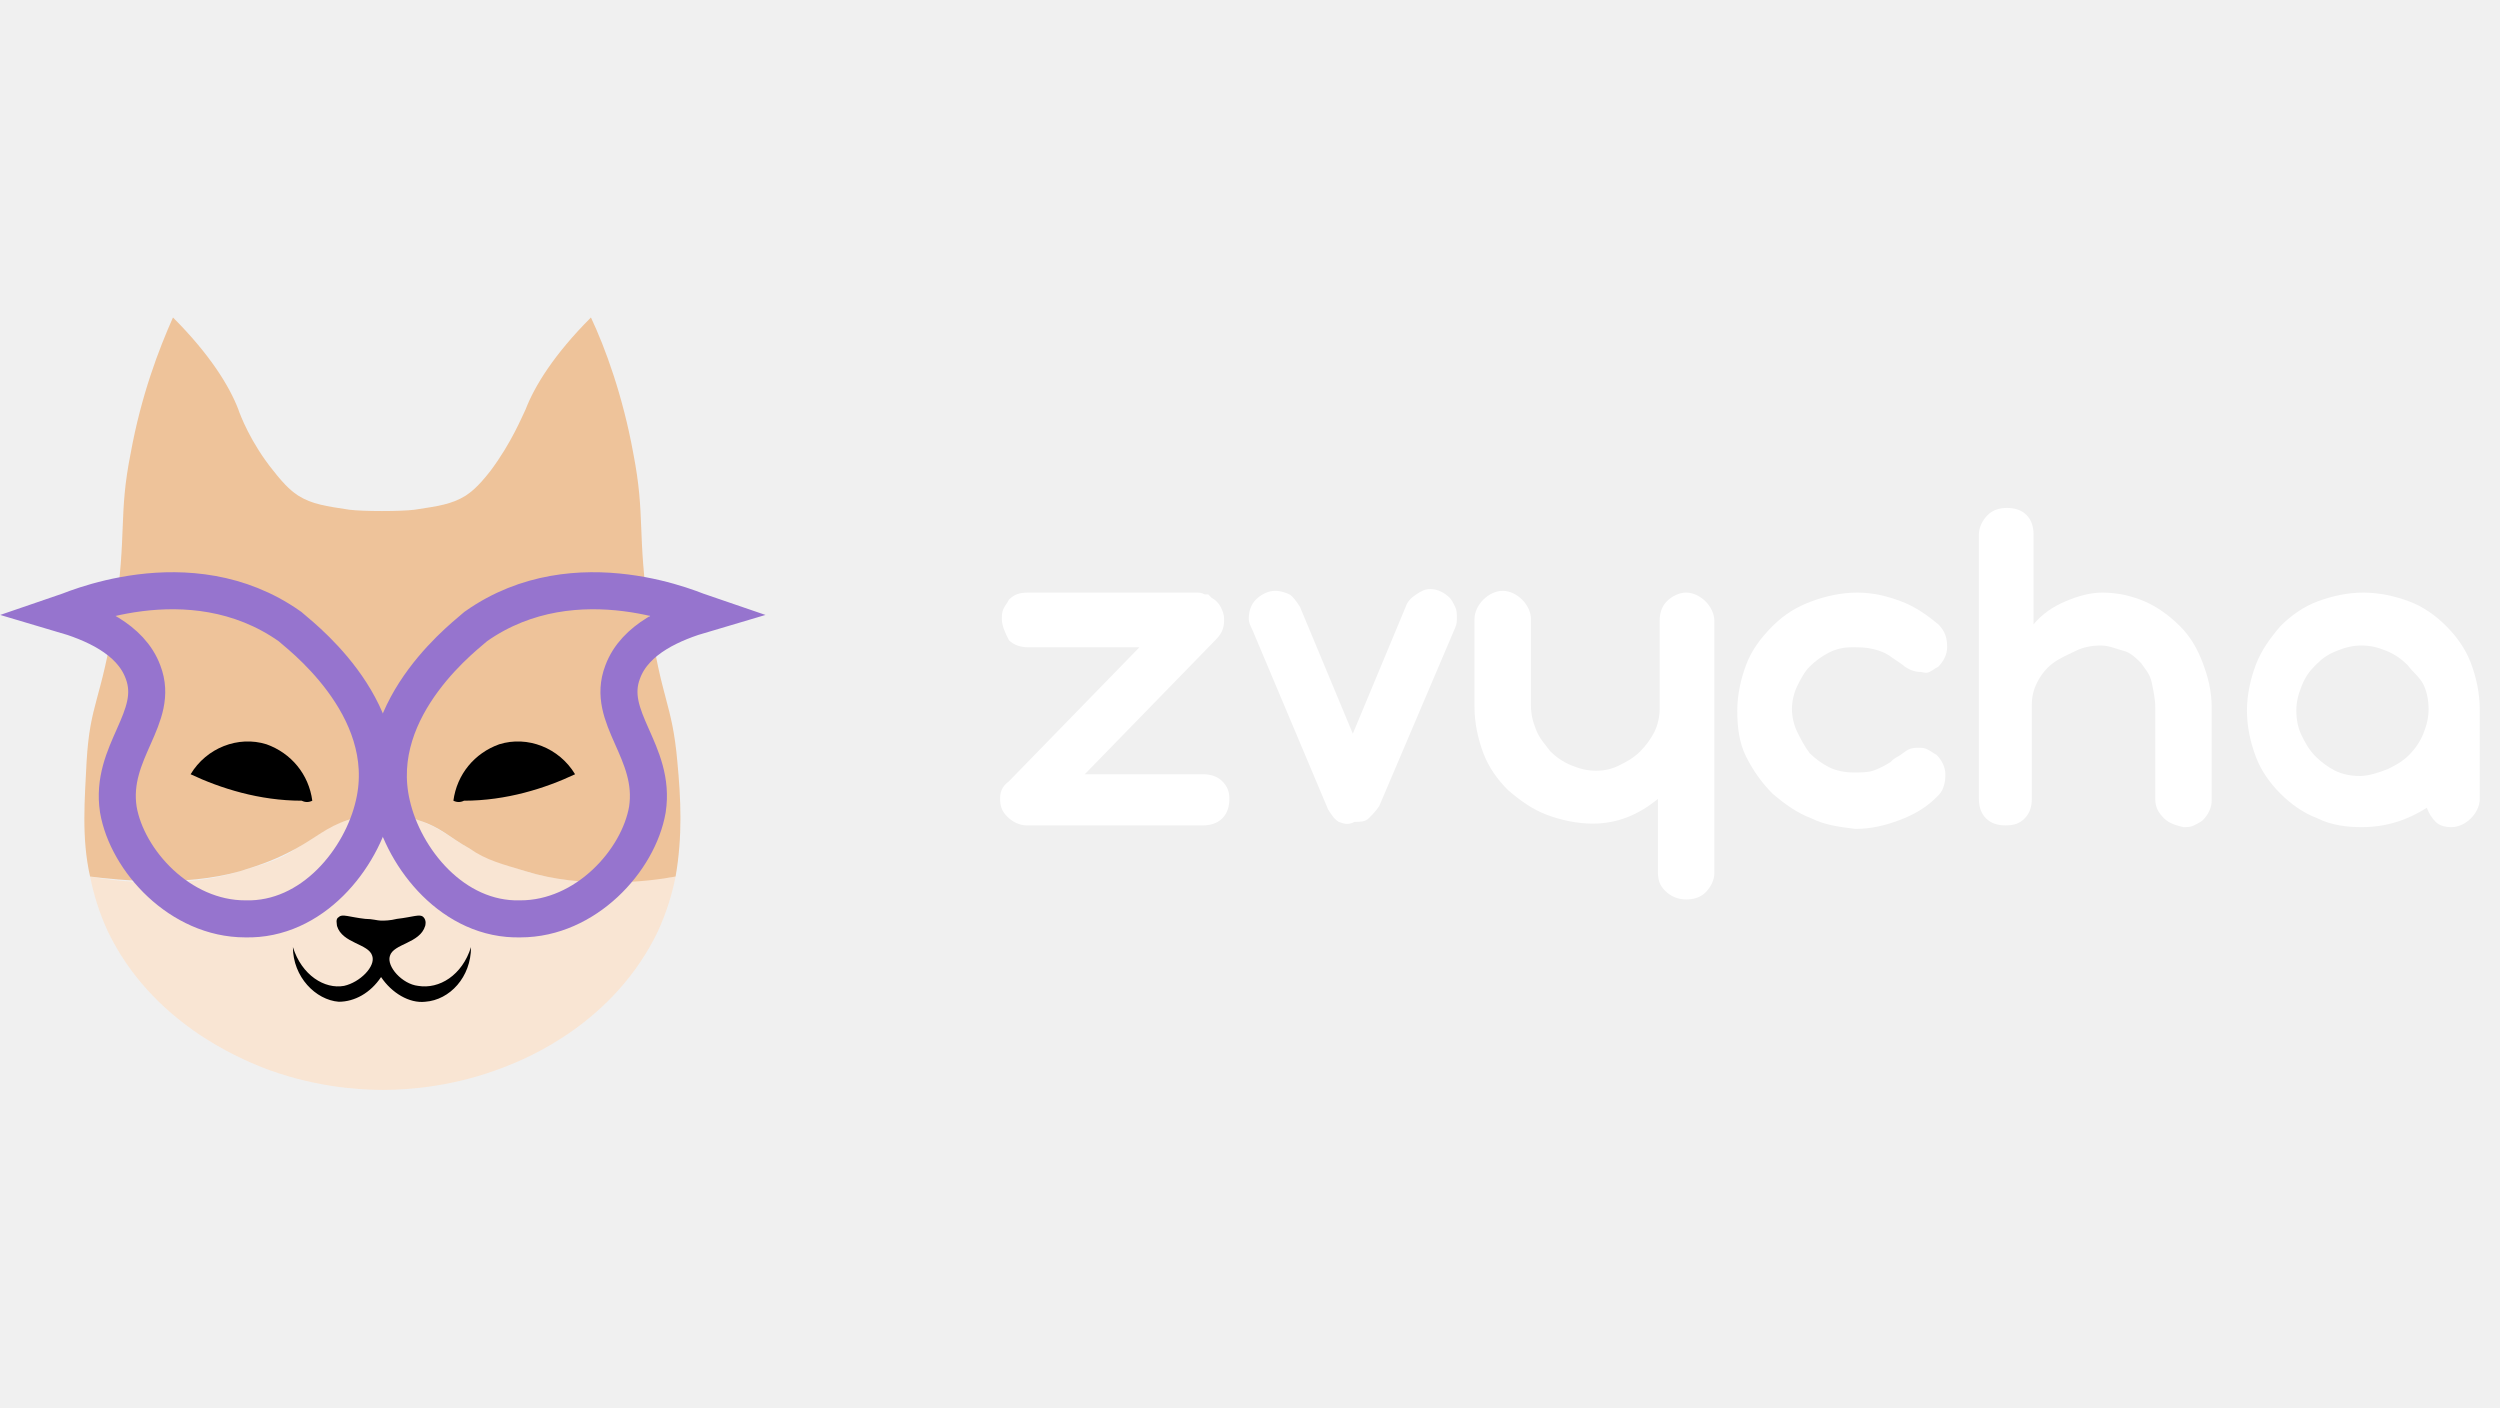
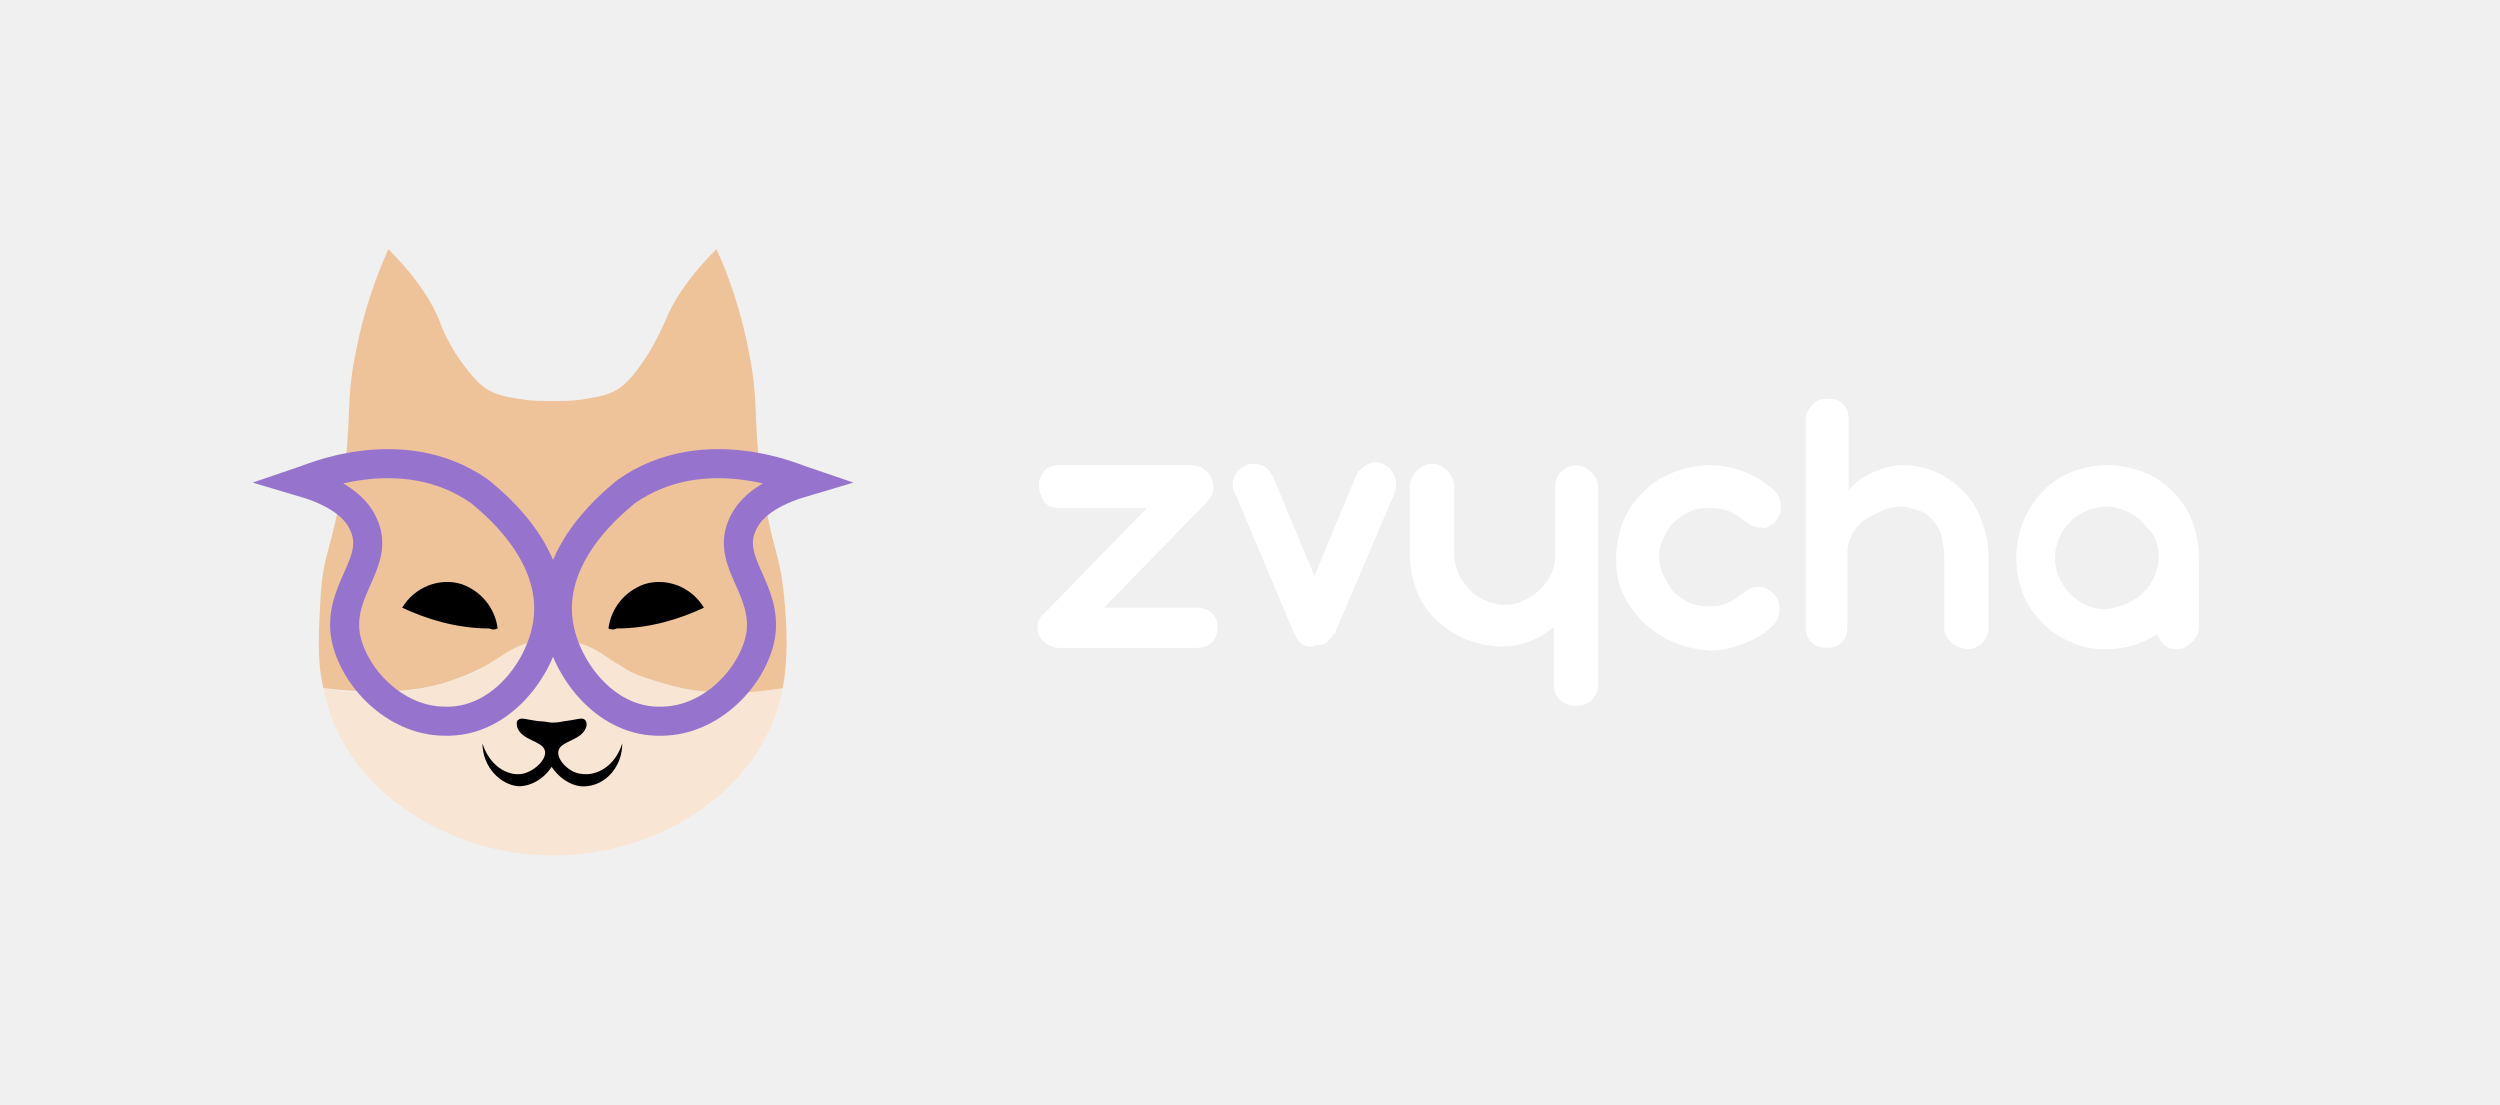
- <svg xmlns="http://www.w3.org/2000/svg" width="135" height="76" viewBox="0 0 135 76" fill="none">
-   <path d="M36.482 47.333C36.292 48.285 36.006 49.238 35.53 50.285C33.149 55.237 28.483 57.142 27.245 57.618C24.578 58.666 22.102 58.856 20.674 58.856C19.245 58.856 16.769 58.666 14.103 57.618C12.96 57.142 8.198 55.237 5.818 50.285C5.341 49.238 5.056 48.285 4.865 47.333C6.389 47.619 9.913 48 12.96 47.047C14.198 46.666 15.055 46.476 16.007 45.809C17.055 45.238 17.531 44.667 18.769 44.286C19.531 44 20.198 43.905 20.674 43.905C21.15 43.905 21.817 44 22.578 44.286C23.721 44.667 24.293 45.238 25.34 45.809C26.388 46.381 27.15 46.666 28.388 47.047C31.435 48 34.959 47.523 36.482 47.333Z" fill="#F9E5D3" />
-   <path d="M36.482 47.333C34.959 47.619 31.435 48 28.388 47.047C27.15 46.666 26.293 46.476 25.34 45.809C24.293 45.238 23.816 44.666 22.578 44.286C21.817 44 21.15 43.905 20.674 43.905C20.198 43.905 19.531 44 18.769 44.286C17.626 44.666 17.055 45.238 16.007 45.809C14.96 46.381 14.198 46.666 12.96 47.047C9.912 47.904 6.389 47.523 4.865 47.333C4.389 45.238 4.579 43.143 4.675 41.143C4.865 37.905 5.437 38 6.198 33.239C6.865 28.763 6.389 27.81 7.056 24.477C7.627 21.334 8.579 18.858 9.341 17.144C11.341 19.144 12.389 20.858 12.865 22.096C12.96 22.382 13.531 23.906 14.769 25.43C15.436 26.287 15.817 26.572 16.103 26.763C16.864 27.239 17.626 27.334 18.864 27.525C19.626 27.62 21.626 27.62 22.388 27.525C23.626 27.334 24.388 27.239 25.15 26.763C25.435 26.572 25.816 26.287 26.483 25.43C27.626 23.906 28.197 22.477 28.388 22.096C28.864 20.858 29.911 19.144 31.911 17.144C32.673 18.763 33.625 21.334 34.197 24.477C34.863 27.906 34.387 28.763 35.054 33.239C35.721 37.905 36.292 37.905 36.578 41.143C36.768 43.143 36.863 45.143 36.482 47.333Z" fill="#EEC39A" />
-   <path d="M21.15 43.429C19.912 38.096 25.435 34.096 25.721 33.81C31.149 30.001 37.72 33.048 38.006 33.144C36.387 33.62 34.292 34.477 33.625 36.286C32.673 38.762 35.435 40.572 34.959 43.714C34.482 46.476 31.625 49.619 28.102 49.619C24.483 49.714 21.816 46.381 21.15 43.429Z" stroke="#9674CE" stroke-width="2" stroke-miterlimit="10" />
-   <path d="M20.197 43.429C21.436 38.096 15.912 34.096 15.626 33.81C10.198 30.001 3.627 33.048 3.341 33.144C4.96 33.62 7.055 34.477 7.722 36.286C8.674 38.762 5.913 40.572 6.389 43.714C6.865 46.476 9.722 49.619 13.245 49.619C16.864 49.714 19.531 46.381 20.197 43.429Z" stroke="#9674CE" stroke-width="2" stroke-miterlimit="10" />
-   <path d="M24.483 43.238C24.674 41.81 25.626 40.667 26.959 40.191C28.483 39.715 30.197 40.381 31.054 41.81C29.436 42.572 27.34 43.238 25.055 43.238C24.864 43.333 24.674 43.333 24.483 43.238Z" fill="black" />
-   <path d="M16.864 43.238C16.674 41.81 15.722 40.667 14.389 40.191C12.865 39.715 11.15 40.381 10.293 41.81C11.912 42.572 14.008 43.238 16.293 43.238C16.484 43.333 16.674 43.333 16.864 43.238Z" fill="black" />
-   <path d="M25.435 51.142C25.435 52.761 24.293 53.999 22.959 54.095C22.102 54.19 21.15 53.618 20.578 52.761C20.007 53.618 19.15 54.095 18.293 54.095C17.055 53.999 15.817 52.761 15.817 51.142C16.293 52.666 17.531 53.428 18.579 53.237C19.436 53.047 20.293 52.19 20.102 51.619C19.912 50.952 18.483 50.952 18.198 50C18.198 49.904 18.102 49.619 18.293 49.523C18.483 49.333 18.864 49.523 19.721 49.619C20.102 49.619 20.388 49.714 20.578 49.714C20.769 49.714 21.055 49.714 21.436 49.619C22.293 49.523 22.674 49.333 22.864 49.523C23.055 49.714 22.959 50 22.959 50C22.674 50.952 21.245 50.952 21.055 51.619C20.864 52.19 21.721 53.142 22.578 53.237C23.721 53.428 24.959 52.666 25.435 51.142Z" fill="black" />
-   <path d="M54.387 44.095C54.101 43.809 54.006 43.523 54.006 43.142C54.006 42.762 54.101 42.476 54.482 42.19L61.529 34.953H55.53C55.149 34.953 54.768 34.857 54.482 34.572C54.292 34.191 54.101 33.81 54.101 33.429C54.101 33.238 54.101 33.048 54.196 32.857C54.292 32.667 54.387 32.572 54.482 32.381C54.768 32.096 55.053 32 55.53 32H64.577C64.767 32 64.862 32 65.053 32.096H65.148H65.243L65.338 32.191L65.434 32.286C65.624 32.381 65.815 32.572 65.91 32.762C66.005 32.953 66.1 33.143 66.1 33.429V33.524C66.1 34 65.91 34.286 65.624 34.572L58.577 41.809H64.958C65.338 41.809 65.719 41.904 66.005 42.19C66.291 42.476 66.386 42.762 66.386 43.142C66.386 43.523 66.291 43.904 66.005 44.19C65.719 44.476 65.338 44.571 64.958 44.571H55.434C55.053 44.571 54.672 44.38 54.387 44.095Z" fill="white" />
-   <path d="M72.29 44.381C72.005 44.19 71.909 44 71.719 43.714L67.624 34C67.529 33.81 67.434 33.619 67.434 33.429C67.434 33.048 67.529 32.667 67.814 32.381C68.1 32.096 68.481 31.905 68.862 31.905C69.148 31.905 69.433 32 69.624 32.096C69.814 32.191 70.005 32.477 70.195 32.762L73.052 39.619L75.909 32.762C76.004 32.477 76.195 32.286 76.481 32.096C76.766 31.905 76.957 31.81 77.243 31.81C77.624 31.81 78.004 32 78.29 32.286C78.385 32.381 78.481 32.572 78.576 32.762C78.671 32.953 78.671 33.143 78.671 33.334C78.671 33.524 78.671 33.715 78.576 33.905L74.481 43.523C74.29 43.809 74.1 44 73.909 44.19C73.719 44.381 73.433 44.381 73.147 44.381C72.767 44.571 72.576 44.476 72.29 44.381Z" fill="white" />
-   <path d="M89.908 48.094C89.623 47.809 89.527 47.523 89.527 47.047V43.142C88.48 43.999 87.337 44.476 86.004 44.476C85.147 44.476 84.289 44.285 83.528 43.999C82.766 43.714 82.099 43.238 81.433 42.666C80.861 42.095 80.385 41.428 80.099 40.666C79.814 39.904 79.623 39.047 79.623 38.19V33.429C79.623 33.048 79.814 32.667 80.099 32.381C80.385 32.096 80.766 31.905 81.147 31.905C81.528 31.905 81.909 32.096 82.194 32.381C82.48 32.667 82.671 33.048 82.671 33.429V38.095C82.671 38.571 82.766 38.952 82.956 39.428C83.147 39.904 83.432 40.19 83.718 40.571C84.004 40.857 84.385 41.143 84.861 41.333C85.337 41.523 85.718 41.619 86.194 41.619C86.67 41.619 87.051 41.523 87.432 41.333C87.813 41.143 88.194 40.952 88.575 40.571C88.861 40.285 89.146 39.904 89.337 39.524C89.527 39.143 89.623 38.666 89.623 38.286V33.524C89.623 33.143 89.718 32.762 90.003 32.476C90.289 32.191 90.67 32 91.051 32C91.432 32 91.813 32.191 92.099 32.476C92.384 32.762 92.575 33.143 92.575 33.524V47.142C92.575 47.523 92.384 47.904 92.099 48.19C91.813 48.475 91.432 48.571 91.051 48.571C90.575 48.571 90.194 48.38 89.908 48.094Z" fill="white" />
-   <path d="M97.813 44.19C97.051 43.904 96.384 43.428 95.718 42.857C95.146 42.285 94.67 41.619 94.289 40.857C93.908 40.095 93.813 39.238 93.813 38.381C93.813 37.524 94.004 36.667 94.289 35.905C94.575 35.143 95.051 34.476 95.718 33.81C96.384 33.143 97.051 32.762 97.813 32.477C98.575 32.191 99.432 32 100.289 32C101.146 32 101.908 32.191 102.67 32.477C103.431 32.762 104.098 33.238 104.669 33.715C105.05 34.096 105.146 34.476 105.146 34.953C105.146 35.334 104.955 35.714 104.669 36C104.479 36.095 104.384 36.191 104.193 36.286C104.003 36.381 103.812 36.286 103.717 36.286C103.431 36.286 103.146 36.191 102.86 36C102.765 35.905 102.479 35.714 102.193 35.524C101.813 35.238 101.527 35.143 101.146 35.048C100.765 34.953 100.384 34.953 100.003 34.953C99.527 34.953 99.146 35.048 98.765 35.238C98.384 35.429 98.003 35.714 97.718 36C97.432 36.286 97.241 36.667 97.051 37.048C96.86 37.429 96.765 37.905 96.765 38.286C96.765 38.667 96.86 39.143 97.051 39.524C97.241 39.905 97.432 40.286 97.718 40.666C98.003 40.952 98.384 41.238 98.765 41.428C99.146 41.619 99.622 41.714 100.098 41.714C100.479 41.714 100.86 41.714 101.146 41.619C101.432 41.524 101.813 41.333 102.098 41.143C102.193 41.047 102.289 40.952 102.479 40.857C102.67 40.762 102.86 40.571 103.051 40.476C103.241 40.381 103.431 40.381 103.622 40.381C103.812 40.381 103.908 40.381 104.098 40.476C104.289 40.571 104.384 40.666 104.574 40.762C104.86 41.047 105.05 41.428 105.05 41.809C105.05 42 105.05 42.19 104.955 42.476C104.86 42.762 104.765 42.857 104.574 43.047C104.003 43.619 103.336 44 102.574 44.285C101.813 44.571 101.051 44.761 100.194 44.761C99.432 44.666 98.575 44.571 97.813 44.19Z" fill="white" />
-   <path d="M116.859 44.19C116.574 43.904 116.383 43.619 116.383 43.142V38.19C116.383 37.714 116.288 37.333 116.193 36.857C116.097 36.381 115.812 36.095 115.621 35.81C115.336 35.524 115.05 35.238 114.669 35.143C114.288 35.048 113.907 34.857 113.431 34.857C112.955 34.857 112.479 34.953 112.098 35.143C111.717 35.333 111.241 35.524 110.86 35.81C110.479 36.095 110.193 36.476 110.003 36.857C109.812 37.238 109.717 37.619 109.717 38.095V43.142C109.717 43.523 109.622 43.904 109.336 44.19C109.05 44.476 108.765 44.571 108.288 44.571C107.907 44.571 107.526 44.476 107.241 44.19C106.955 43.904 106.86 43.523 106.86 43.142V28.858C106.86 28.477 107.05 28.096 107.336 27.81C107.622 27.524 108.003 27.429 108.384 27.429C108.765 27.429 109.145 27.524 109.431 27.81C109.717 28.096 109.812 28.477 109.812 28.858V33.715C110.288 33.143 110.86 32.762 111.526 32.477C112.193 32.191 112.86 32 113.526 32C114.383 32 115.145 32.191 115.812 32.477C116.478 32.762 117.145 33.238 117.716 33.81C118.288 34.381 118.669 35.048 118.954 35.81C119.24 36.572 119.431 37.333 119.431 38.19V43.238C119.431 43.619 119.24 44 118.954 44.285C118.859 44.38 118.669 44.476 118.478 44.571C118.288 44.666 118.097 44.666 117.907 44.666C117.526 44.571 117.145 44.476 116.859 44.19Z" fill="white" />
-   <path d="M125.145 44.19C124.383 43.904 123.716 43.428 123.145 42.857C122.573 42.285 122.097 41.619 121.812 40.857C121.526 40.095 121.335 39.238 121.335 38.381C121.335 37.524 121.526 36.667 121.812 35.905C122.097 35.143 122.573 34.476 123.145 33.81C123.716 33.238 124.383 32.762 125.145 32.477C125.907 32.191 126.764 32 127.621 32C128.478 32 129.335 32.191 130.097 32.477C130.859 32.762 131.525 33.238 132.097 33.81C132.668 34.381 133.144 35.048 133.43 35.81C133.716 36.572 133.906 37.429 133.906 38.286V43.142C133.906 43.523 133.716 43.904 133.43 44.19C133.144 44.476 132.763 44.666 132.382 44.666C132.001 44.666 131.716 44.571 131.525 44.381C131.335 44.19 131.144 43.904 131.049 43.619C130.002 44.285 128.859 44.666 127.526 44.666C126.764 44.666 125.907 44.571 125.145 44.19ZM128.954 41.524C129.335 41.333 129.716 41.143 130.097 40.762C130.383 40.476 130.668 40.095 130.859 39.619C131.049 39.143 131.144 38.762 131.144 38.286C131.144 37.809 131.049 37.333 130.859 36.952C130.668 36.572 130.287 36.286 130.002 35.905C129.716 35.619 129.335 35.334 128.859 35.143C128.383 34.953 128.002 34.857 127.526 34.857C127.049 34.857 126.668 34.953 126.192 35.143C125.716 35.334 125.43 35.524 125.05 35.905C124.669 36.286 124.478 36.572 124.288 37.048C124.097 37.524 124.002 37.905 124.002 38.381C124.002 38.857 124.097 39.333 124.288 39.714C124.478 40.095 124.669 40.476 125.05 40.857C125.335 41.143 125.716 41.428 126.097 41.619C126.478 41.809 126.954 41.904 127.43 41.904C127.906 41.904 128.478 41.714 128.954 41.524Z" fill="white" />
+ <svg xmlns="http://www.w3.org/2000/svg" width="172" height="76" viewBox="0 0 172 76" fill="none">
+   <path d="M53.859 47.333C53.668 48.285 53.383 49.238 52.907 50.285C50.526 55.237 45.859 57.142 44.621 57.618C41.955 58.666 39.479 58.856 38.05 58.856C36.622 58.856 34.146 58.666 31.479 57.618C30.337 57.142 25.575 55.237 23.194 50.285C22.718 49.238 22.432 48.285 22.242 47.333C23.765 47.619 27.289 48 30.337 47.047C31.575 46.666 32.432 46.476 33.384 45.809C34.431 45.238 34.908 44.666 36.146 44.285C36.907 44 37.574 43.905 38.05 43.905C38.526 43.905 39.193 44 39.955 44.285C41.098 44.666 41.669 45.238 42.717 45.809C43.764 46.381 44.526 46.666 45.764 47.047C48.812 48 52.335 47.523 53.859 47.333Z" fill="#F9E5D3" />
+   <path d="M53.859 47.333C52.335 47.619 48.812 47.999 45.764 47.047C44.526 46.666 43.669 46.476 42.717 45.809C41.669 45.238 41.193 44.666 39.955 44.285C39.193 44 38.526 43.904 38.05 43.904C37.574 43.904 36.907 44 36.146 44.285C35.003 44.666 34.431 45.238 33.384 45.809C32.336 46.381 31.574 46.666 30.336 47.047C27.289 47.904 23.765 47.523 22.242 47.333C21.765 45.238 21.956 43.143 22.051 41.143C22.242 37.905 22.813 38 23.575 33.239C24.241 28.763 23.765 27.81 24.432 24.477C25.003 21.334 25.956 18.858 26.718 17.144C28.717 19.144 29.765 20.858 30.241 22.096C30.336 22.382 30.908 23.906 32.146 25.429C32.812 26.287 33.193 26.572 33.479 26.763C34.241 27.239 35.003 27.334 36.241 27.524C37.003 27.62 39.002 27.62 39.764 27.524C41.002 27.334 41.764 27.239 42.526 26.763C42.812 26.572 43.193 26.287 43.859 25.429C45.002 23.906 45.574 22.477 45.764 22.096C46.24 20.858 47.288 19.144 49.288 17.144C50.05 18.763 51.002 21.334 51.573 24.477C52.24 27.905 51.764 28.763 52.43 33.239C53.097 37.905 53.668 37.905 53.954 41.143C54.145 43.143 54.24 45.142 53.859 47.333Z" fill="#EEC39A" />
+   <path d="M38.526 43.428C37.288 38.095 42.812 34.096 43.097 33.81C48.526 30.001 55.097 33.048 55.382 33.143C53.764 33.62 51.668 34.477 51.002 36.286C50.049 38.762 52.811 40.572 52.335 43.714C51.859 46.476 49.002 49.618 45.478 49.618C41.859 49.714 39.193 46.381 38.526 43.428Z" stroke="#9674CE" stroke-width="2" stroke-miterlimit="10" />
+   <path d="M37.574 43.428C38.812 38.095 33.288 34.096 33.003 33.81C27.575 30.001 21.003 33.048 20.718 33.143C22.337 33.62 24.432 34.477 25.099 36.286C26.051 38.762 23.289 40.572 23.765 43.714C24.241 46.476 27.098 49.618 30.622 49.618C34.241 49.714 36.907 46.381 37.574 43.428Z" stroke="#9674CE" stroke-width="2" stroke-miterlimit="10" />
+   <path d="M41.86 43.238C42.05 41.809 43.003 40.667 44.336 40.191C45.86 39.714 47.574 40.381 48.431 41.809C46.812 42.571 44.717 43.238 42.431 43.238C42.241 43.333 42.05 43.333 41.86 43.238Z" fill="black" />
+   <path d="M34.241 43.238C34.05 41.809 33.098 40.667 31.765 40.191C30.241 39.714 28.527 40.381 27.67 41.809C29.289 42.571 31.384 43.238 33.67 43.238C33.86 43.333 34.05 43.333 34.241 43.238Z" fill="black" />
+   <path d="M42.812 51.142C42.812 52.761 41.669 53.999 40.336 54.094C39.479 54.19 38.526 53.618 37.955 52.761C37.384 53.618 36.526 54.094 35.669 54.094C34.431 53.999 33.193 52.761 33.193 51.142C33.669 52.666 34.907 53.428 35.955 53.237C36.812 53.047 37.669 52.19 37.479 51.618C37.288 50.952 35.86 50.952 35.574 49.999C35.574 49.904 35.479 49.619 35.669 49.523C35.86 49.333 36.241 49.523 37.098 49.619C37.479 49.619 37.764 49.714 37.955 49.714C38.145 49.714 38.431 49.714 38.812 49.619C39.669 49.523 40.05 49.333 40.241 49.523C40.431 49.714 40.336 49.999 40.336 49.999C40.05 50.952 38.622 50.952 38.431 51.618C38.241 52.19 39.098 53.142 39.955 53.237C41.098 53.428 42.336 52.666 42.812 51.142Z" fill="black" />
+   <path d="M71.763 44.095C71.478 43.809 71.382 43.523 71.382 43.142C71.382 42.762 71.478 42.476 71.859 42.19L78.906 34.953H72.906C72.525 34.953 72.144 34.857 71.859 34.572C71.668 34.191 71.478 33.81 71.478 33.429C71.478 33.238 71.478 33.048 71.573 32.857C71.668 32.667 71.763 32.572 71.859 32.381C72.144 32.096 72.43 32 72.906 32H81.953C82.144 32 82.239 32 82.429 32.096H82.525H82.62L82.715 32.191L82.81 32.286C83.001 32.381 83.191 32.572 83.286 32.762C83.382 32.953 83.477 33.143 83.477 33.429V33.524C83.477 34 83.286 34.286 83.001 34.572L75.954 41.809H82.334C82.715 41.809 83.096 41.904 83.382 42.19C83.667 42.476 83.763 42.762 83.763 43.142C83.763 43.523 83.667 43.904 83.382 44.19C83.096 44.476 82.715 44.571 82.334 44.571H72.811C72.43 44.571 72.049 44.38 71.763 44.095Z" fill="white" />
+   <path d="M89.667 44.381C89.381 44.19 89.286 44 89.096 43.714L85.001 34C84.905 33.81 84.81 33.619 84.81 33.429C84.81 33.048 84.905 32.667 85.191 32.381C85.477 32.096 85.858 31.905 86.239 31.905C86.524 31.905 86.81 32 87 32.096C87.191 32.191 87.381 32.477 87.572 32.762L90.429 39.619L93.286 32.762C93.381 32.477 93.571 32.286 93.857 32.096C94.143 31.905 94.333 31.81 94.619 31.81C95 31.81 95.381 32 95.667 32.286C95.762 32.381 95.857 32.572 95.952 32.762C96.047 32.953 96.047 33.143 96.047 33.334C96.047 33.524 96.047 33.715 95.952 33.905L91.857 43.523C91.667 43.809 91.476 44 91.286 44.19C91.095 44.381 90.81 44.381 90.524 44.381C90.143 44.571 89.953 44.476 89.667 44.381Z" fill="white" />
+   <path d="M107.285 48.094C106.999 47.809 106.904 47.523 106.904 47.047V43.142C105.856 43.999 104.713 44.476 103.38 44.476C102.523 44.476 101.666 44.285 100.904 43.999C100.142 43.714 99.476 43.238 98.809 42.666C98.237 42.095 97.761 41.428 97.476 40.666C97.19 39.904 96.999 39.047 96.999 38.19V33.429C96.999 33.048 97.19 32.667 97.476 32.381C97.761 32.096 98.142 31.905 98.523 31.905C98.904 31.905 99.285 32.096 99.571 32.381C99.856 32.667 100.047 33.048 100.047 33.429V38.095C100.047 38.571 100.142 38.952 100.333 39.428C100.523 39.904 100.809 40.19 101.095 40.571C101.38 40.857 101.761 41.143 102.237 41.333C102.713 41.523 103.094 41.619 103.571 41.619C104.047 41.619 104.428 41.523 104.809 41.333C105.19 41.143 105.57 40.952 105.951 40.571C106.237 40.285 106.523 39.904 106.713 39.524C106.904 39.143 106.999 38.666 106.999 38.286V33.524C106.999 33.143 107.094 32.762 107.38 32.476C107.666 32.191 108.046 32 108.427 32C108.808 32 109.189 32.191 109.475 32.476C109.761 32.762 109.951 33.143 109.951 33.524V47.142C109.951 47.523 109.761 47.904 109.475 48.19C109.189 48.475 108.808 48.571 108.427 48.571C107.951 48.571 107.57 48.38 107.285 48.094Z" fill="white" />
+   <path d="M115.189 44.19C114.427 43.904 113.761 43.428 113.094 42.857C112.523 42.285 112.047 41.619 111.666 40.857C111.285 40.095 111.189 39.238 111.189 38.381C111.189 37.524 111.38 36.667 111.666 35.905C111.951 35.143 112.427 34.476 113.094 33.81C113.761 33.143 114.427 32.762 115.189 32.477C115.951 32.191 116.808 32 117.665 32C118.522 32 119.284 32.191 120.046 32.477C120.808 32.762 121.475 33.238 122.046 33.715C122.427 34.096 122.522 34.476 122.522 34.953C122.522 35.334 122.332 35.714 122.046 36C121.855 36.095 121.76 36.191 121.57 36.286C121.379 36.381 121.189 36.286 121.094 36.286C120.808 36.286 120.522 36.191 120.237 36C120.141 35.905 119.856 35.714 119.57 35.524C119.189 35.238 118.903 35.143 118.522 35.048C118.141 34.953 117.76 34.953 117.38 34.953C116.903 34.953 116.522 35.048 116.142 35.238C115.761 35.429 115.38 35.714 115.094 36C114.808 36.286 114.618 36.667 114.427 37.048C114.237 37.429 114.142 37.905 114.142 38.286C114.142 38.667 114.237 39.143 114.427 39.524C114.618 39.905 114.808 40.286 115.094 40.666C115.38 40.952 115.761 41.238 116.142 41.428C116.522 41.619 116.999 41.714 117.475 41.714C117.856 41.714 118.237 41.714 118.522 41.619C118.808 41.524 119.189 41.333 119.475 41.143C119.57 41.047 119.665 40.952 119.856 40.857C120.046 40.762 120.237 40.571 120.427 40.476C120.617 40.381 120.808 40.381 120.998 40.381C121.189 40.381 121.284 40.381 121.475 40.476C121.665 40.571 121.76 40.666 121.951 40.762C122.236 41.047 122.427 41.428 122.427 41.809C122.427 42 122.427 42.19 122.332 42.476C122.236 42.762 122.141 42.857 121.951 43.047C121.379 43.619 120.713 44 119.951 44.285C119.189 44.571 118.427 44.761 117.57 44.761C116.808 44.666 115.951 44.571 115.189 44.19Z" fill="white" />
+   <path d="M134.236 44.19C133.95 43.904 133.76 43.619 133.76 43.142V38.19C133.76 37.714 133.664 37.333 133.569 36.857C133.474 36.381 133.188 36.095 132.998 35.81C132.712 35.524 132.426 35.238 132.045 35.143C131.664 35.048 131.284 34.857 130.807 34.857C130.331 34.857 129.855 34.953 129.474 35.143C129.093 35.333 128.617 35.524 128.236 35.81C127.855 36.095 127.569 36.476 127.379 36.857C127.189 37.238 127.093 37.619 127.093 38.095V43.142C127.093 43.523 126.998 43.904 126.712 44.19C126.427 44.476 126.141 44.571 125.665 44.571C125.284 44.571 124.903 44.476 124.617 44.19C124.332 43.904 124.236 43.523 124.236 43.142V28.858C124.236 28.477 124.427 28.096 124.712 27.81C124.998 27.524 125.379 27.429 125.76 27.429C126.141 27.429 126.522 27.524 126.808 27.81C127.093 28.096 127.189 28.477 127.189 28.858V33.715C127.665 33.143 128.236 32.762 128.903 32.477C129.569 32.191 130.236 32 130.903 32C131.76 32 132.522 32.191 133.188 32.477C133.855 32.762 134.521 33.238 135.093 33.81C135.664 34.381 136.045 35.048 136.331 35.81C136.617 36.572 136.807 37.333 136.807 38.19V43.238C136.807 43.619 136.617 44 136.331 44.285C136.236 44.38 136.045 44.476 135.855 44.571C135.664 44.666 135.474 44.666 135.283 44.666C134.902 44.571 134.521 44.476 134.236 44.19Z" fill="white" />
+   <path d="M142.521 44.19C141.759 43.904 141.093 43.428 140.521 42.857C139.95 42.285 139.474 41.619 139.188 40.857C138.902 40.095 138.712 39.238 138.712 38.381C138.712 37.524 138.902 36.667 139.188 35.905C139.474 35.143 139.95 34.476 140.521 33.81C141.093 33.238 141.759 32.762 142.521 32.477C143.283 32.191 144.14 32 144.997 32C145.854 32 146.711 32.191 147.473 32.477C148.235 32.762 148.902 33.238 149.473 33.81C150.045 34.381 150.521 35.048 150.806 35.81C151.092 36.572 151.283 37.429 151.283 38.286V43.142C151.283 43.523 151.092 43.904 150.806 44.19C150.521 44.476 150.14 44.666 149.759 44.666C149.378 44.666 149.092 44.571 148.902 44.381C148.711 44.19 148.521 43.904 148.426 43.619C147.378 44.285 146.235 44.666 144.902 44.666C144.14 44.666 143.283 44.571 142.521 44.19ZM146.331 41.524C146.711 41.333 147.092 41.143 147.473 40.762C147.759 40.476 148.045 40.095 148.235 39.619C148.426 39.143 148.521 38.762 148.521 38.286C148.521 37.809 148.426 37.333 148.235 36.952C148.045 36.572 147.664 36.286 147.378 35.905C147.092 35.619 146.711 35.334 146.235 35.143C145.759 34.953 145.378 34.857 144.902 34.857C144.426 34.857 144.045 34.953 143.569 35.143C143.093 35.334 142.807 35.524 142.426 35.905C142.045 36.286 141.855 36.572 141.664 37.048C141.474 37.524 141.378 37.905 141.378 38.381C141.378 38.857 141.474 39.333 141.664 39.714C141.855 40.095 142.045 40.476 142.426 40.857C142.712 41.143 143.093 41.428 143.474 41.619C143.854 41.809 144.331 41.904 144.807 41.904C145.283 41.904 145.854 41.714 146.331 41.524Z" fill="white" />
</svg>
